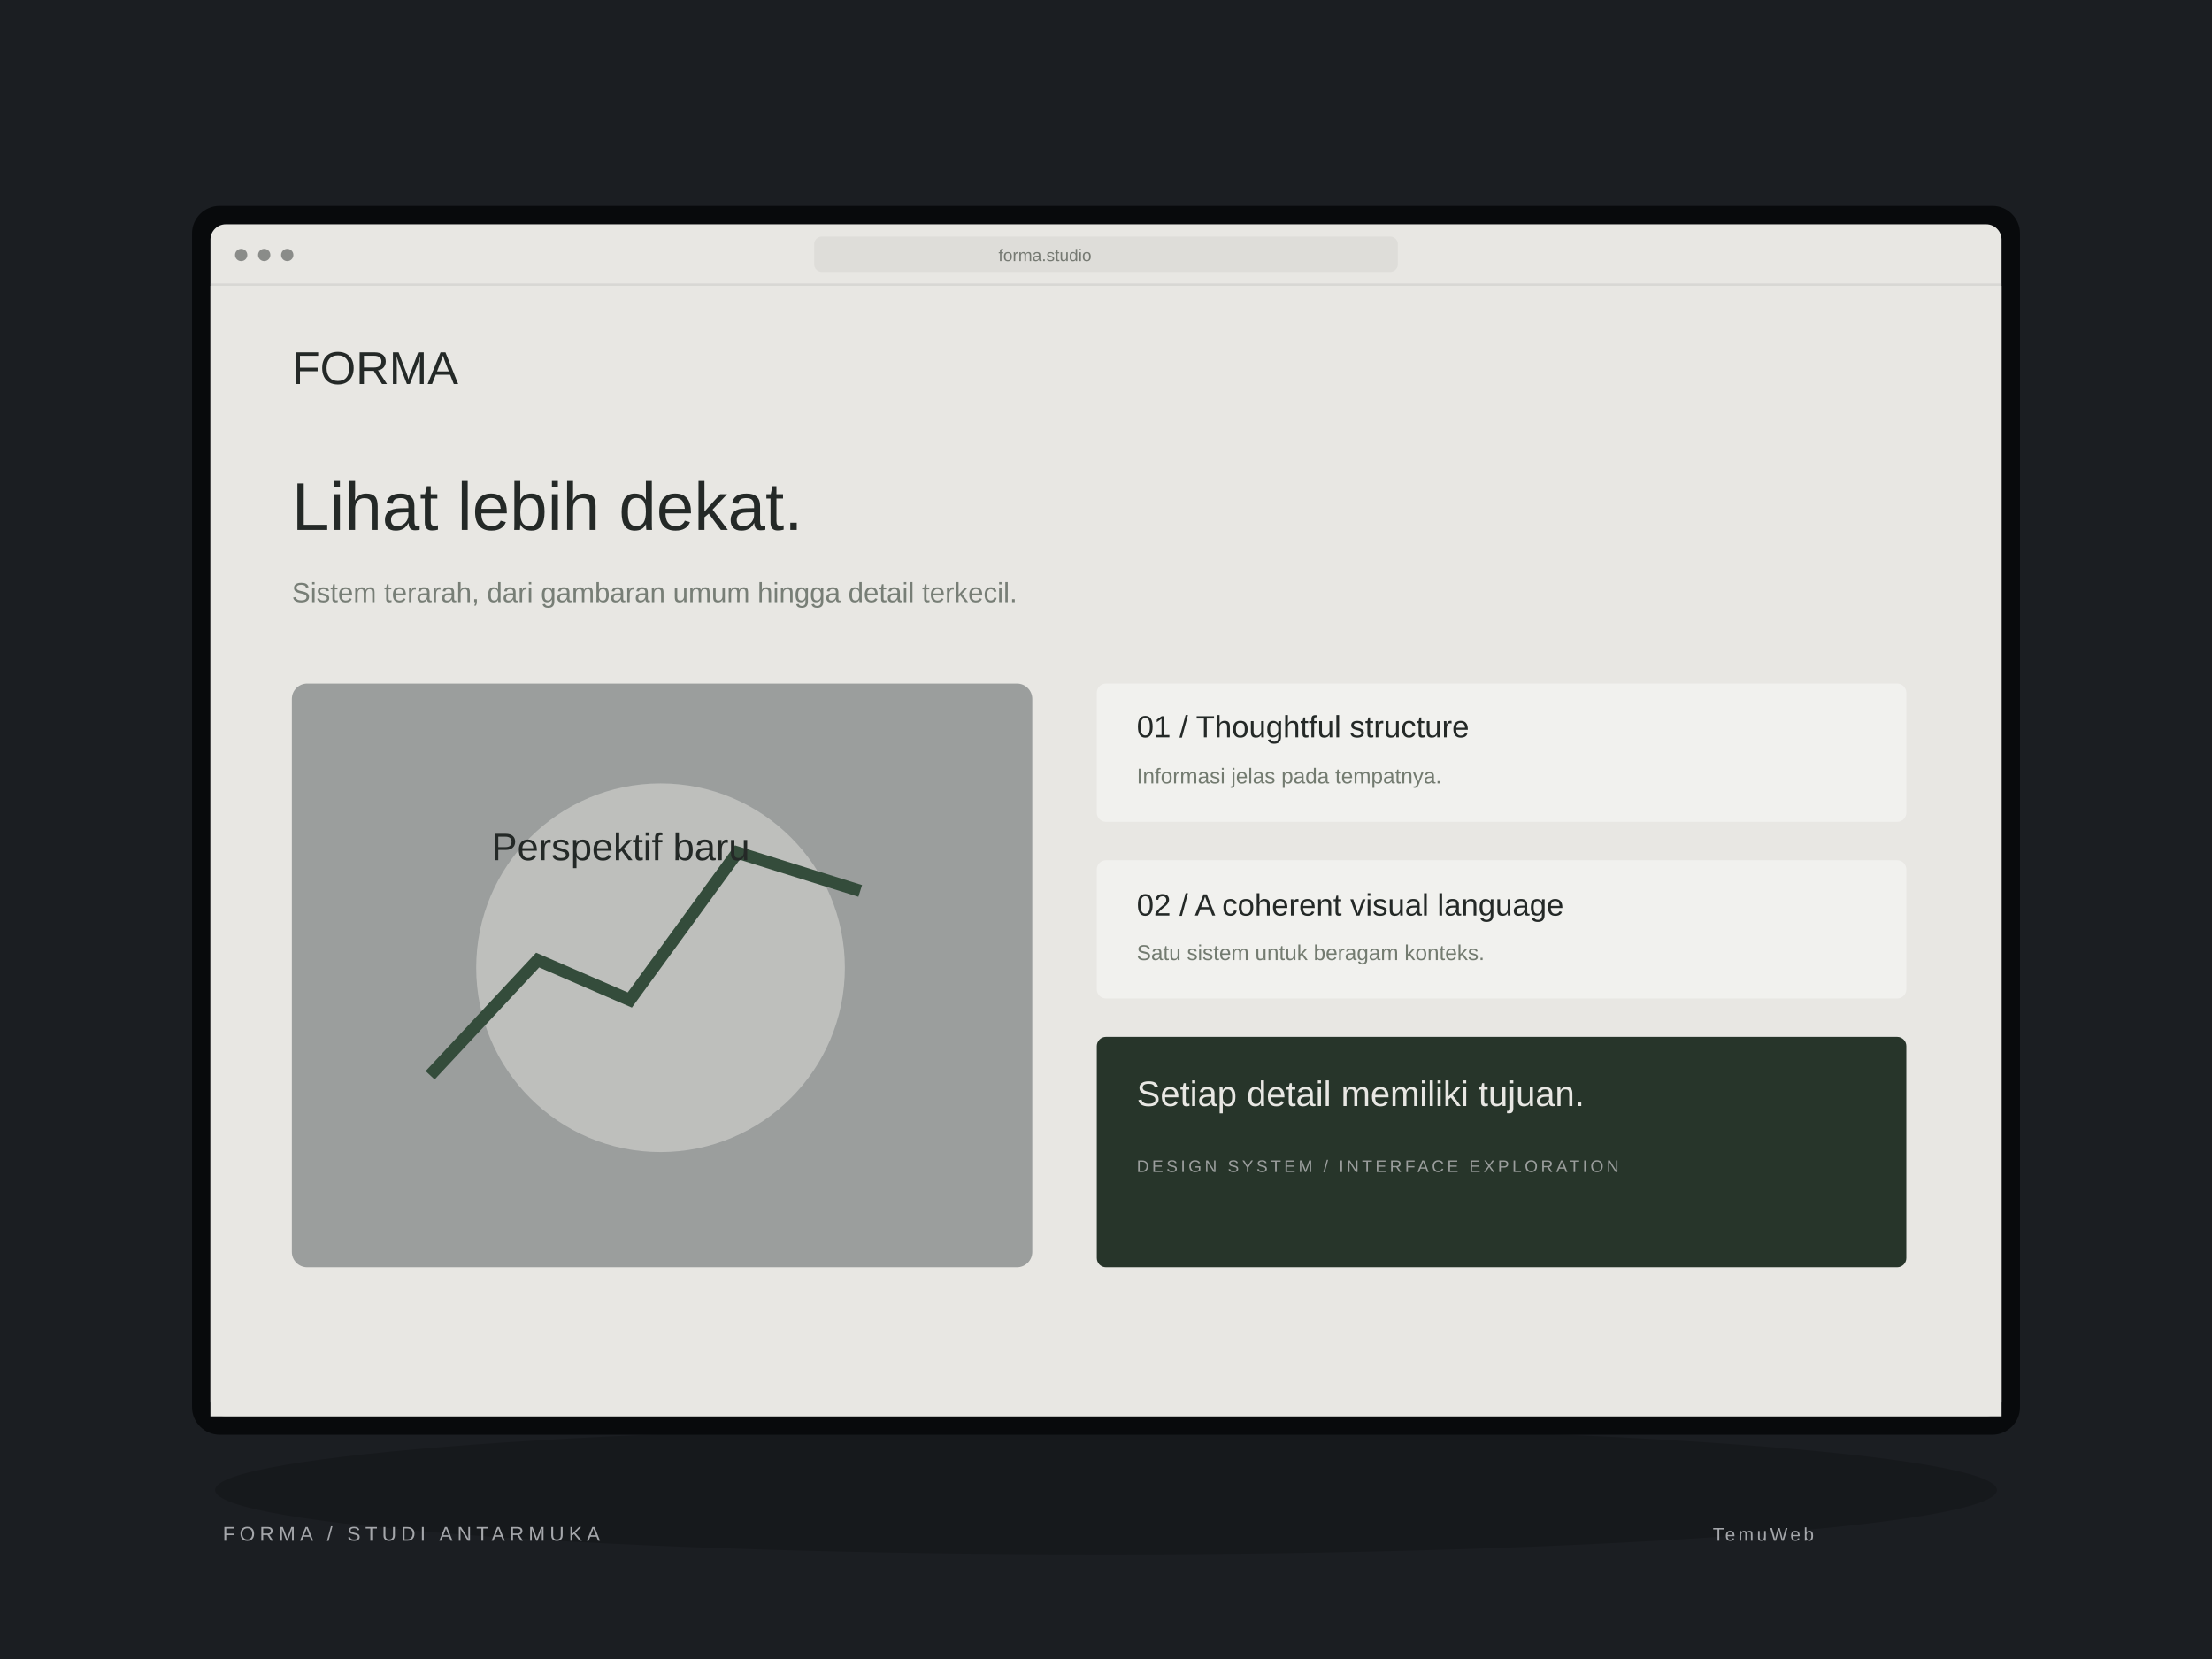
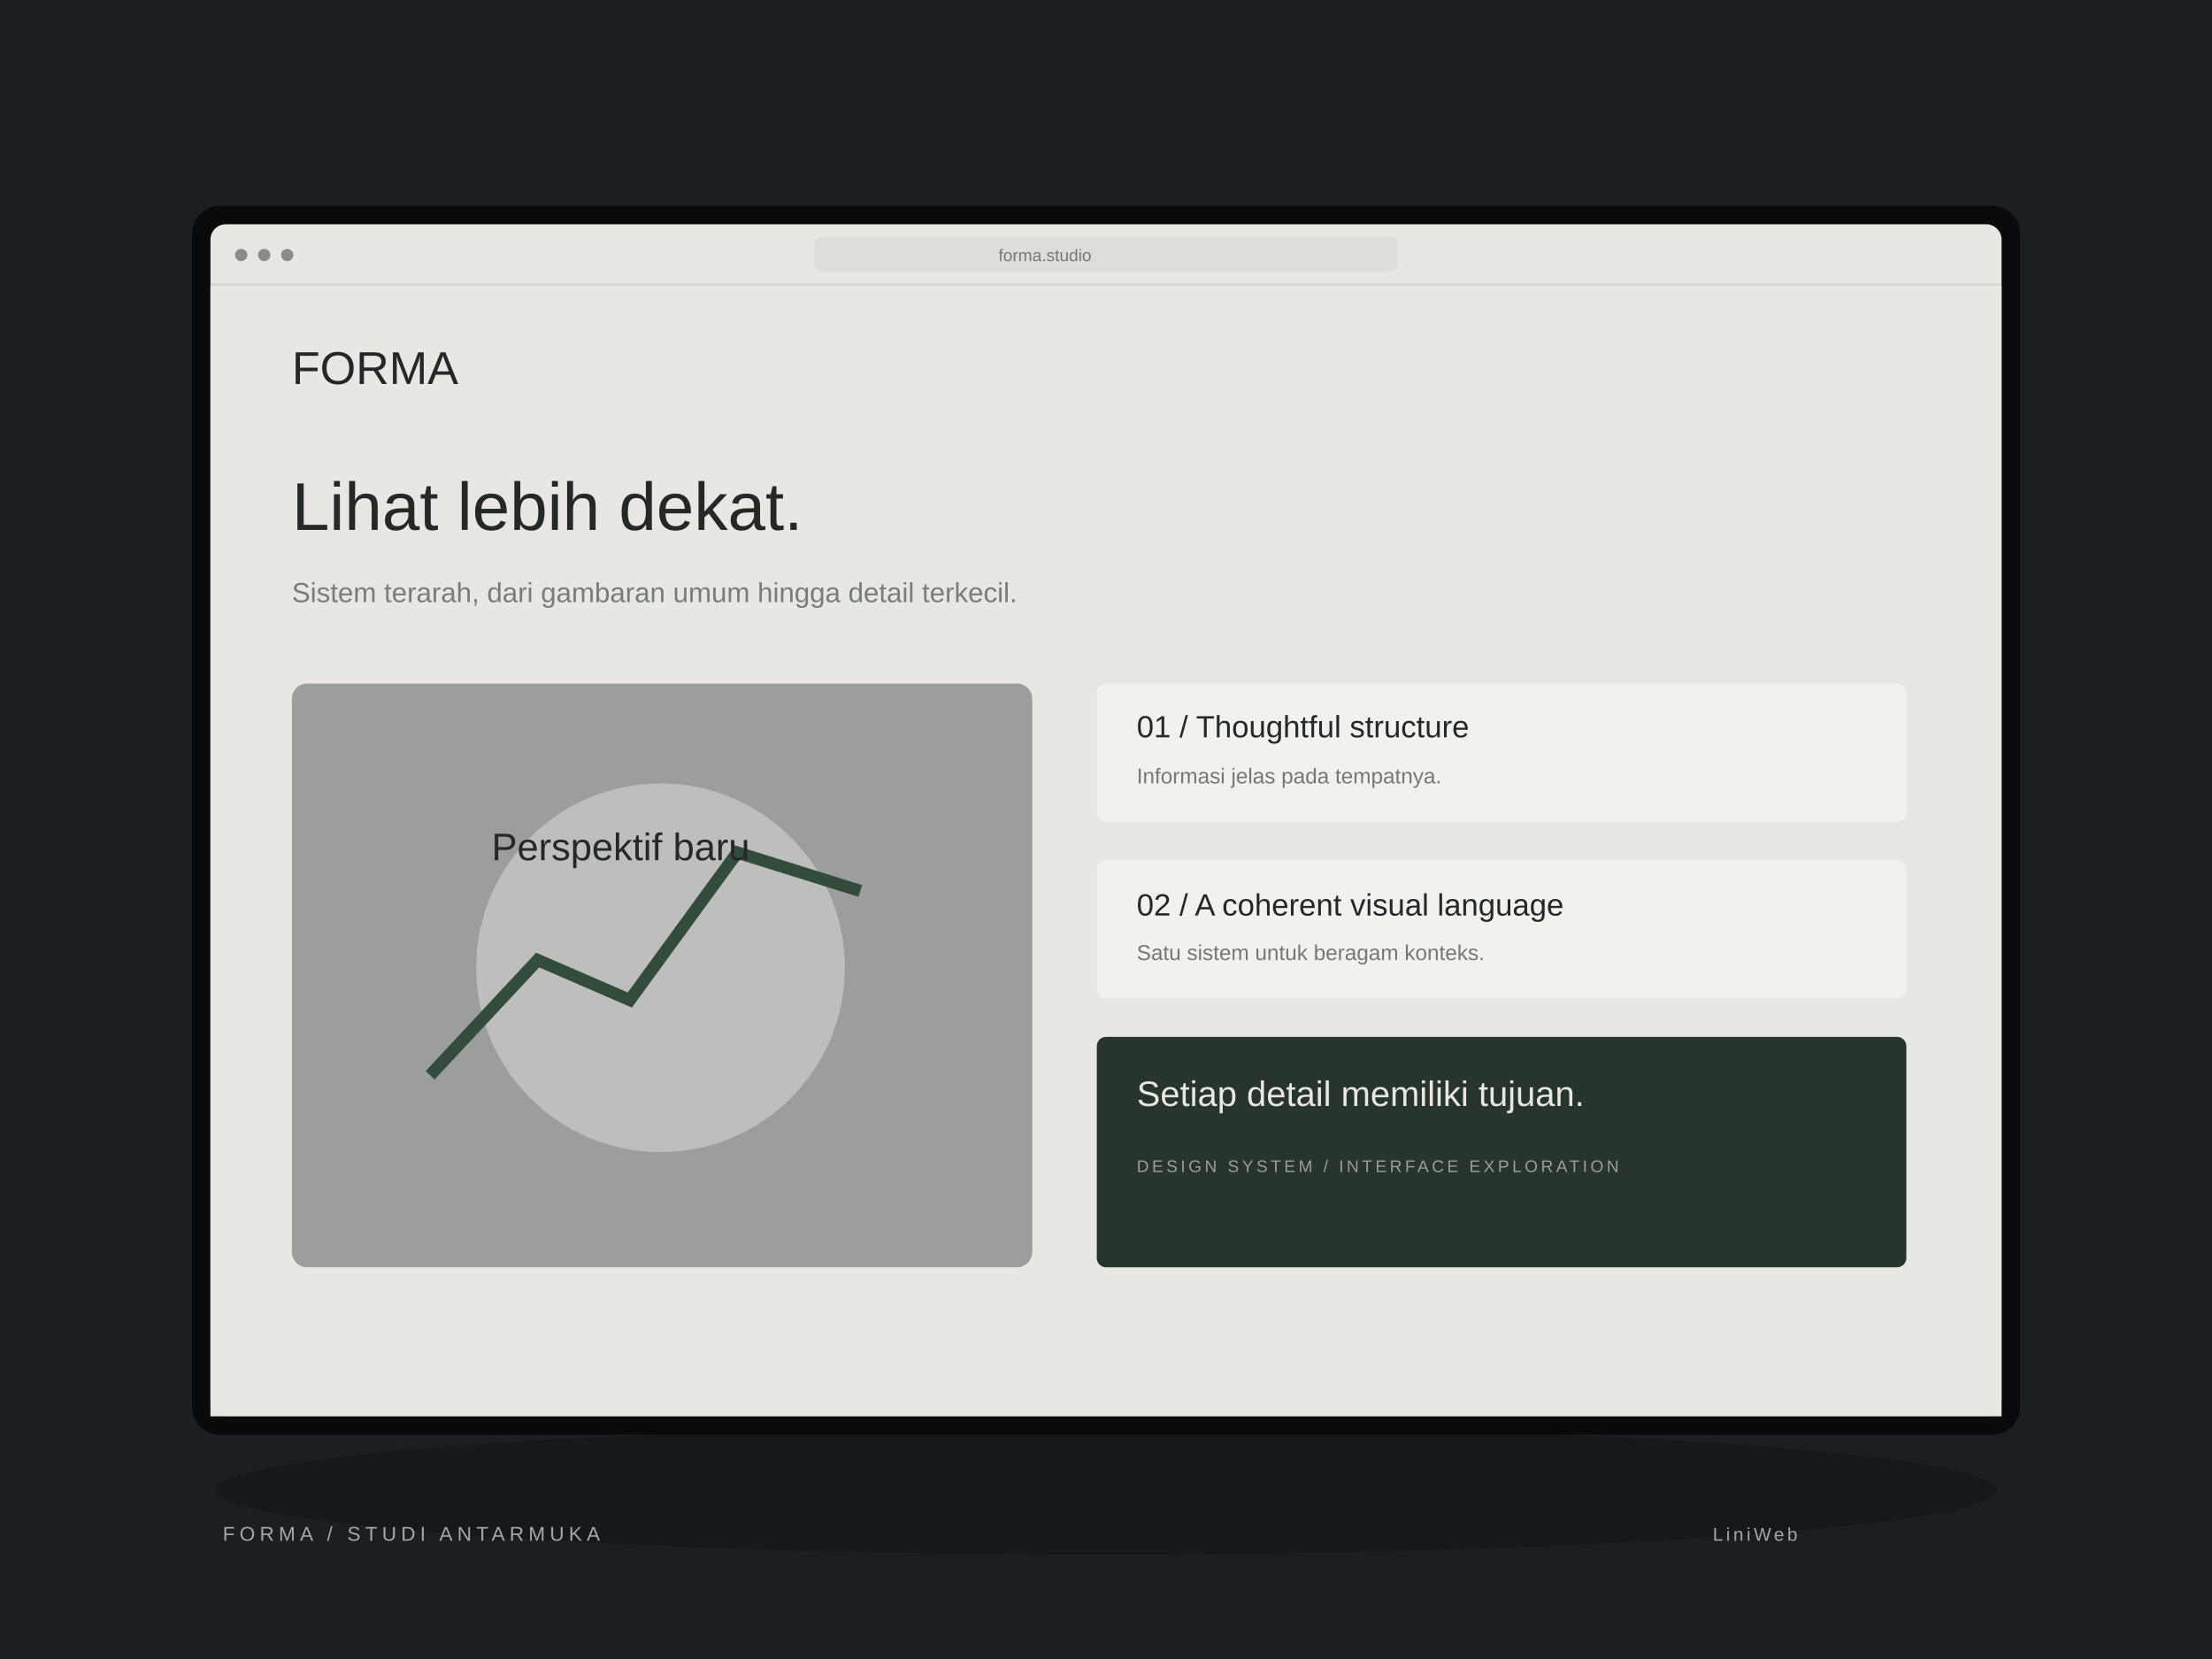
<svg xmlns="http://www.w3.org/2000/svg" width="1440" height="1080" viewBox="0 0 1440 1080">
  <rect width="1440" height="1080" fill="#1b1e22" />
  <ellipse cx="720" cy="970" rx="580" ry="42" fill="#000" opacity=".17" />
  <rect x="125" y="134" width="1190" height="800" rx="18" fill="#080a0c" />
  <rect x="137" y="146" width="1166" height="776" rx="10" fill="#e8e7e3" />
  <path d="M137 185h1166" stroke="#aaa" stroke-opacity=".25" />
  <circle cx="157" cy="166" r="4" fill="#8a8c89" />
  <circle cx="172" cy="166" r="4" fill="#8a8c89" />
  <circle cx="187" cy="166" r="4" fill="#8a8c89" />
  <rect x="530" y="154" width="380" height="23" rx="5" fill="#000" opacity=".045" />
  <text x="650" y="170" font-family="Arial,Helvetica,sans-serif" font-size="11" fill="#757972">forma.studio</text>
  <rect x="137" y="186" width="1166" height="736" fill="#252d2a" />
  <text x="187" y="245" font-family="Arial,Helvetica,sans-serif" font-size="32" fill="#e8e7e3" letter-spacing="6">FORMA</text>
  <text x="888" y="242" font-family="Arial,Helvetica,sans-serif" font-size="14" fill="#e8e7e3">Tentang kami     Jelajahi     Hubungi</text>
  <rect x="620" y="285" width="635" height="583" fill="#9b9e9d" />
  <path d="M730 868V478Q930 230 1130 478V868" fill="#e8e7e3" />
  <path d="M790 868V535Q930 339 1070 535V868" fill="#414a42" />
  <path d="M837 868V580Q930 426 1023 580V868" fill="#9b9e9d" />
  <path d="M620 800h635M620 825h635M620 850h635" stroke="#202820" stroke-opacity=".25" />
  <circle cx="1163" cy="367" r="39" fill="#e8e7e3" opacity=".7" />
  <text x="187" y="390" font-family="Arial,Helvetica,sans-serif" font-size="11" fill="#9b9e9d" letter-spacing="3">PERSPEKTIF BARU</text>
  <text x="187" y="480" font-size="41" fill="#e8e7e3" font-family="Georgia,serif">Berpijak pada</text>
  <text x="187" y="555" font-size="58" fill="#e8e7e3" font-family="Georgia,serif">perspektif berbeda.</text>
  <text x="190" y="625" font-family="Arial,Helvetica,sans-serif" font-size="16" fill="#c2c7be">Tersusun cermat. Berbeda dengan tenang.</text>
  <rect x="188" y="675" width="185" height="48" fill="#e8e7e3" />
  <text x="215" y="705" font-family="Arial,Helvetica,sans-serif" font-size="13" fill="#242927">Jelajahi detail</text>
  <text x="187" y="860" font-family="Arial,Helvetica,sans-serif" font-size="10" fill="#c2c7be" letter-spacing="2">01 / A DIFFERENT POINT OF VIEW</text>
  <rect x="137" y="186" width="1166" height="736" fill="#e8e7e3" />
  <text x="190" y="250" font-family="Arial,Helvetica,sans-serif" font-size="30" fill="#242927">FORMA</text>
  <text x="190" y="345" font-family="Arial,Helvetica,sans-serif" font-size="44" fill="#242927">Lihat lebih dekat.</text>
  <text x="190" y="392" font-family="Arial,Helvetica,sans-serif" font-size="18" fill="#777e76">Sistem terarah, dari gambaran umum hingga detail terkecil.</text>
  <rect x="190" y="445" width="482" height="380" rx="10" fill="#9b9e9d" />
  <circle cx="430" cy="630" r="120" fill="#e8e7e3" opacity=".45" />
  <path d="M280 700L350 625L410 651L480 555L560 580" fill="none" stroke="#344c3b" stroke-width="8" />
  <text x="320" y="560" font-family="Arial,Helvetica,sans-serif" font-size="25" fill="#242927">Perspektif baru</text>
  <rect x="714" y="445" width="527" height="90" rx="6" fill="#ffffff66" />
  <text x="740" y="480" font-family="Arial,Helvetica,sans-serif" font-size="20" fill="#242927">01 / Thoughtful structure</text>
  <text x="740" y="510" font-family="Arial,Helvetica,sans-serif" font-size="14" fill="#737b70">Informasi jelas pada tempatnya.</text>
  <rect x="714" y="560" width="527" height="90" rx="6" fill="#ffffff66" />
  <text x="740" y="596" font-family="Arial,Helvetica,sans-serif" font-size="20" fill="#242927">02 / A coherent visual language</text>
  <text x="740" y="625" font-family="Arial,Helvetica,sans-serif" font-size="14" fill="#737b70">Satu sistem untuk beragam konteks.</text>
  <rect x="714" y="675" width="527" height="150" rx="6" fill="#27352a" />
  <text x="740" y="720" font-family="Arial,Helvetica,sans-serif" font-size="23" fill="#e8e7e3">Setiap detail memiliki tujuan.</text>
  <text x="740" y="763" font-family="Arial,Helvetica,sans-serif" font-size="11" fill="#9b9e9d" letter-spacing="2">DESIGN SYSTEM / INTERFACE EXPLORATION</text>
  <text x="145" y="1003" font-family="Arial,Helvetica,sans-serif" font-size="13" fill="#a5a7ab" letter-spacing="3">FORMA / STUDI ANTARMUKA</text>
-   <text x="1115" y="1003" font-family="Arial,Helvetica,sans-serif" font-size="12" fill="#a5a7ab" letter-spacing="2">TemuWeb</text>
+   <text x="1115" y="1003" font-family="Arial,Helvetica,sans-serif" font-size="12" fill="#a5a7ab" letter-spacing="2">LiniWeb</text>
</svg>
